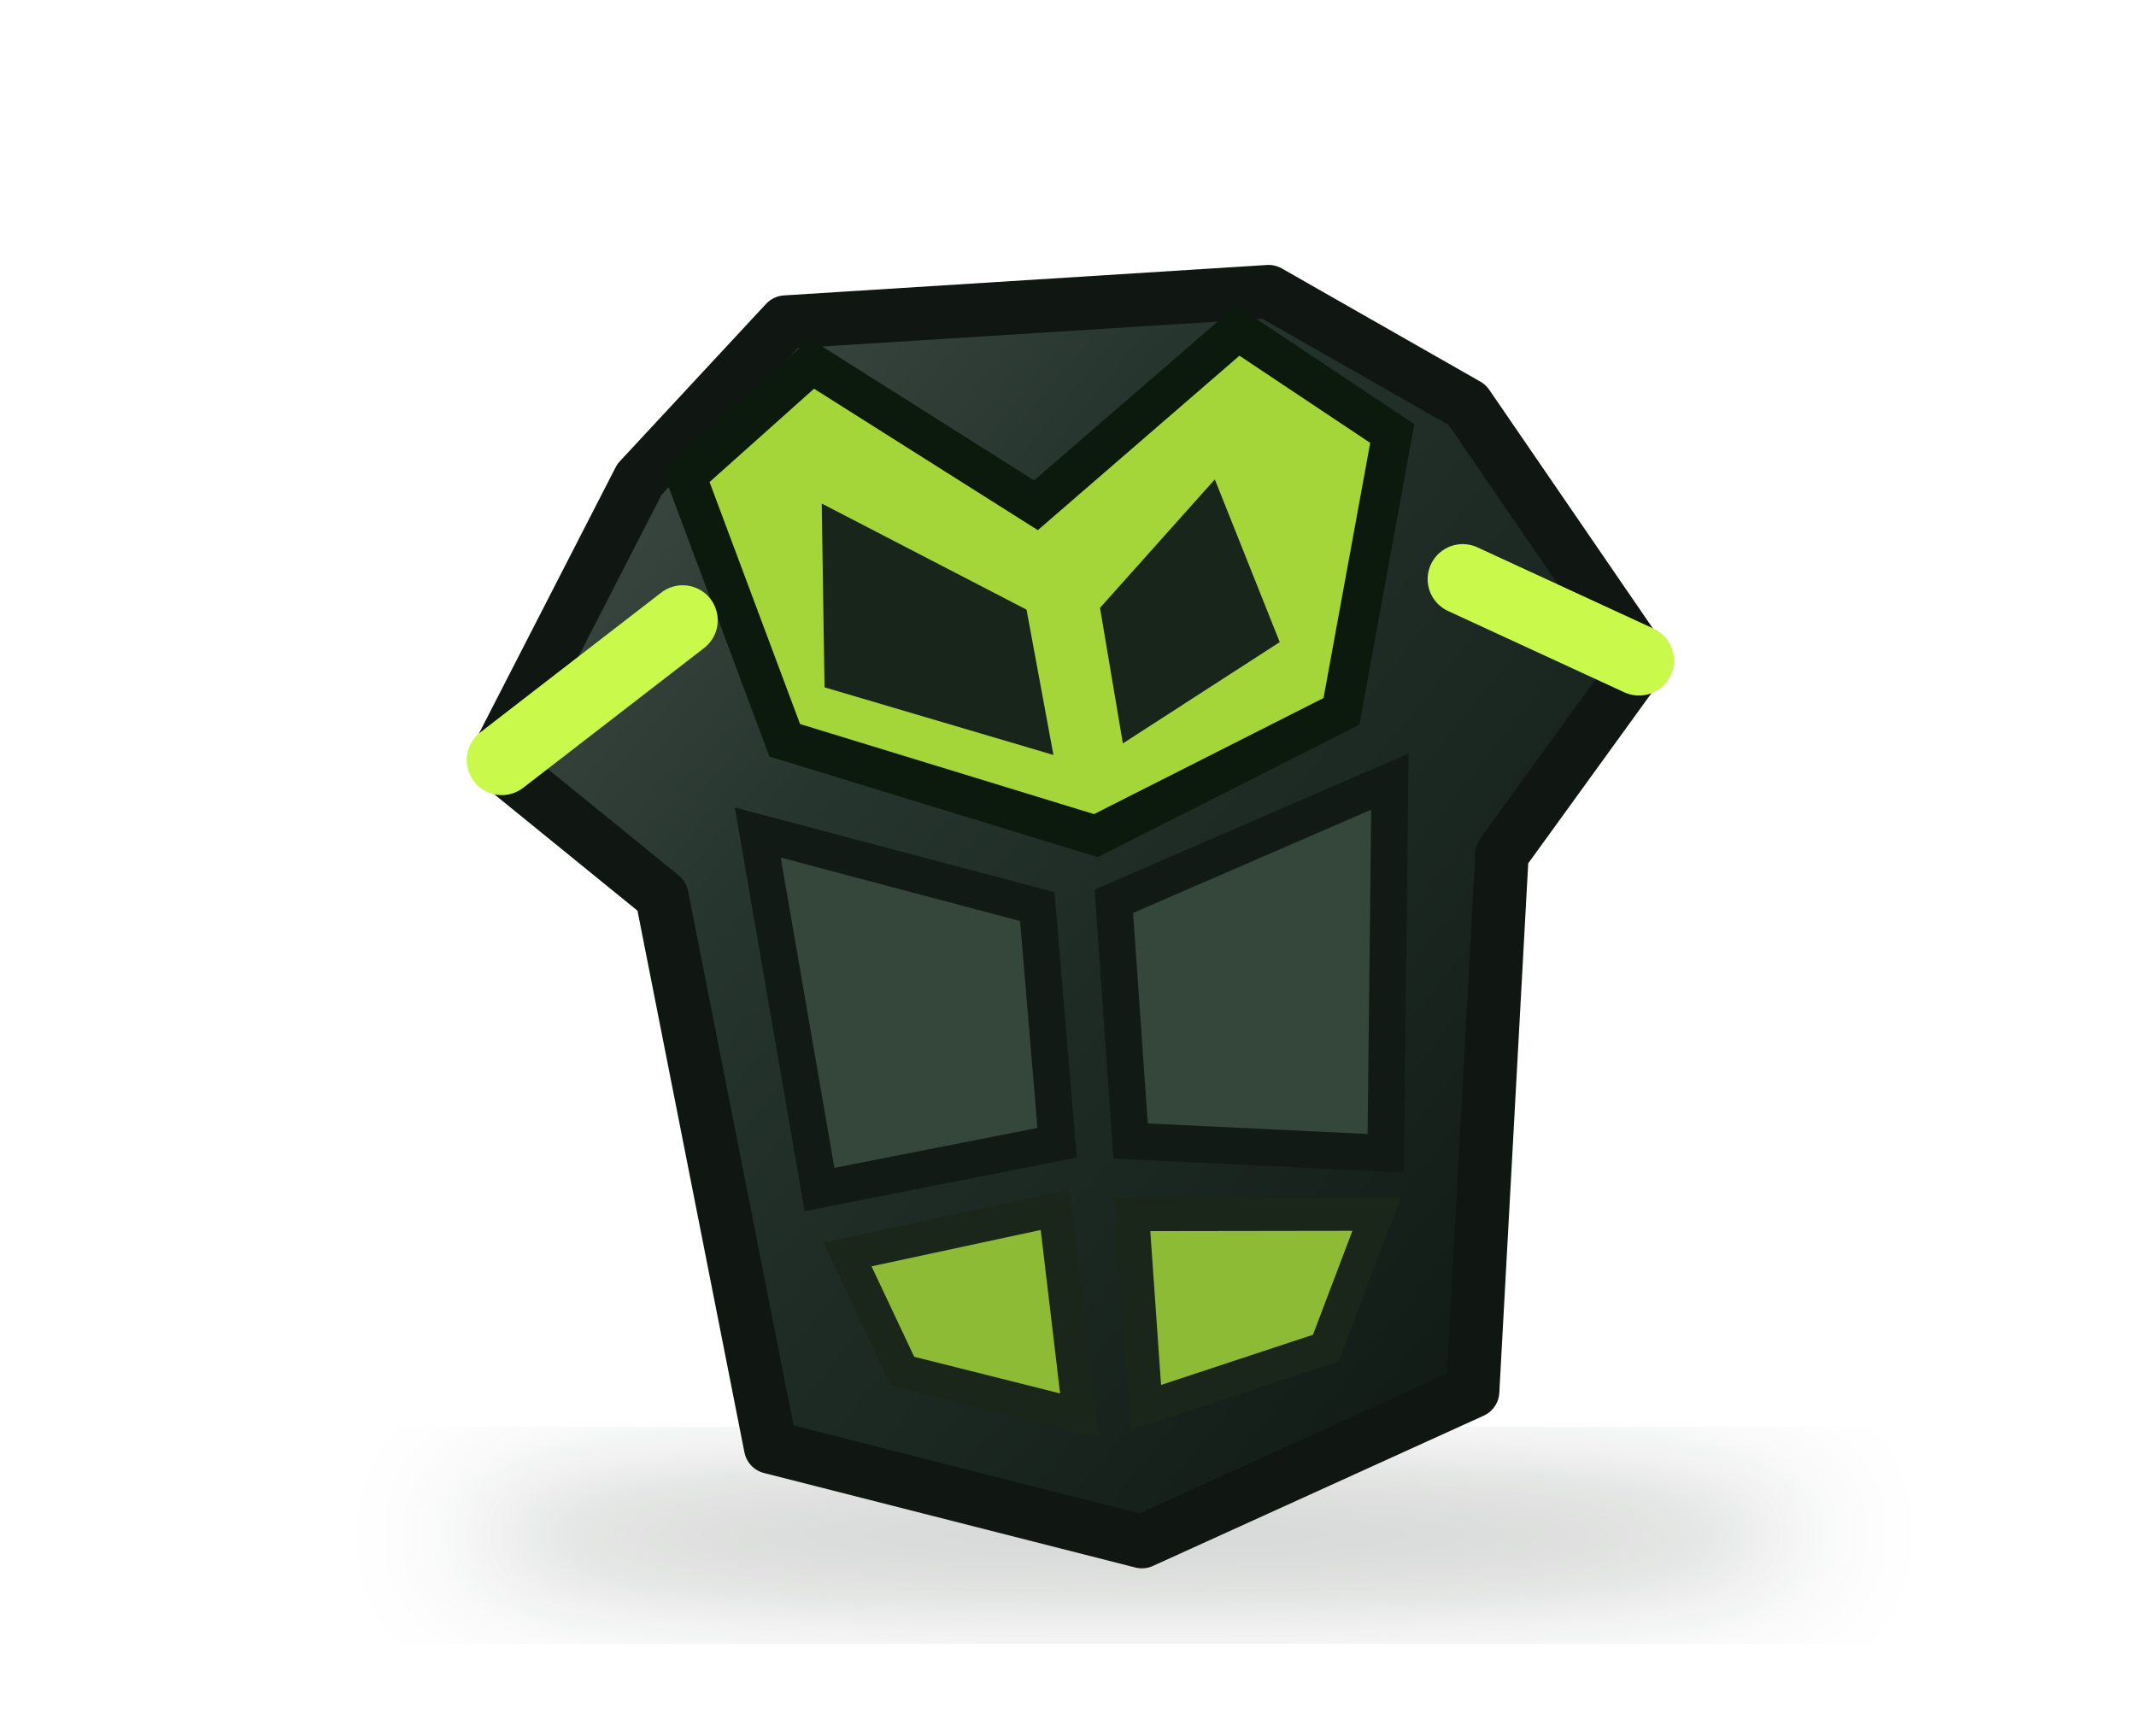
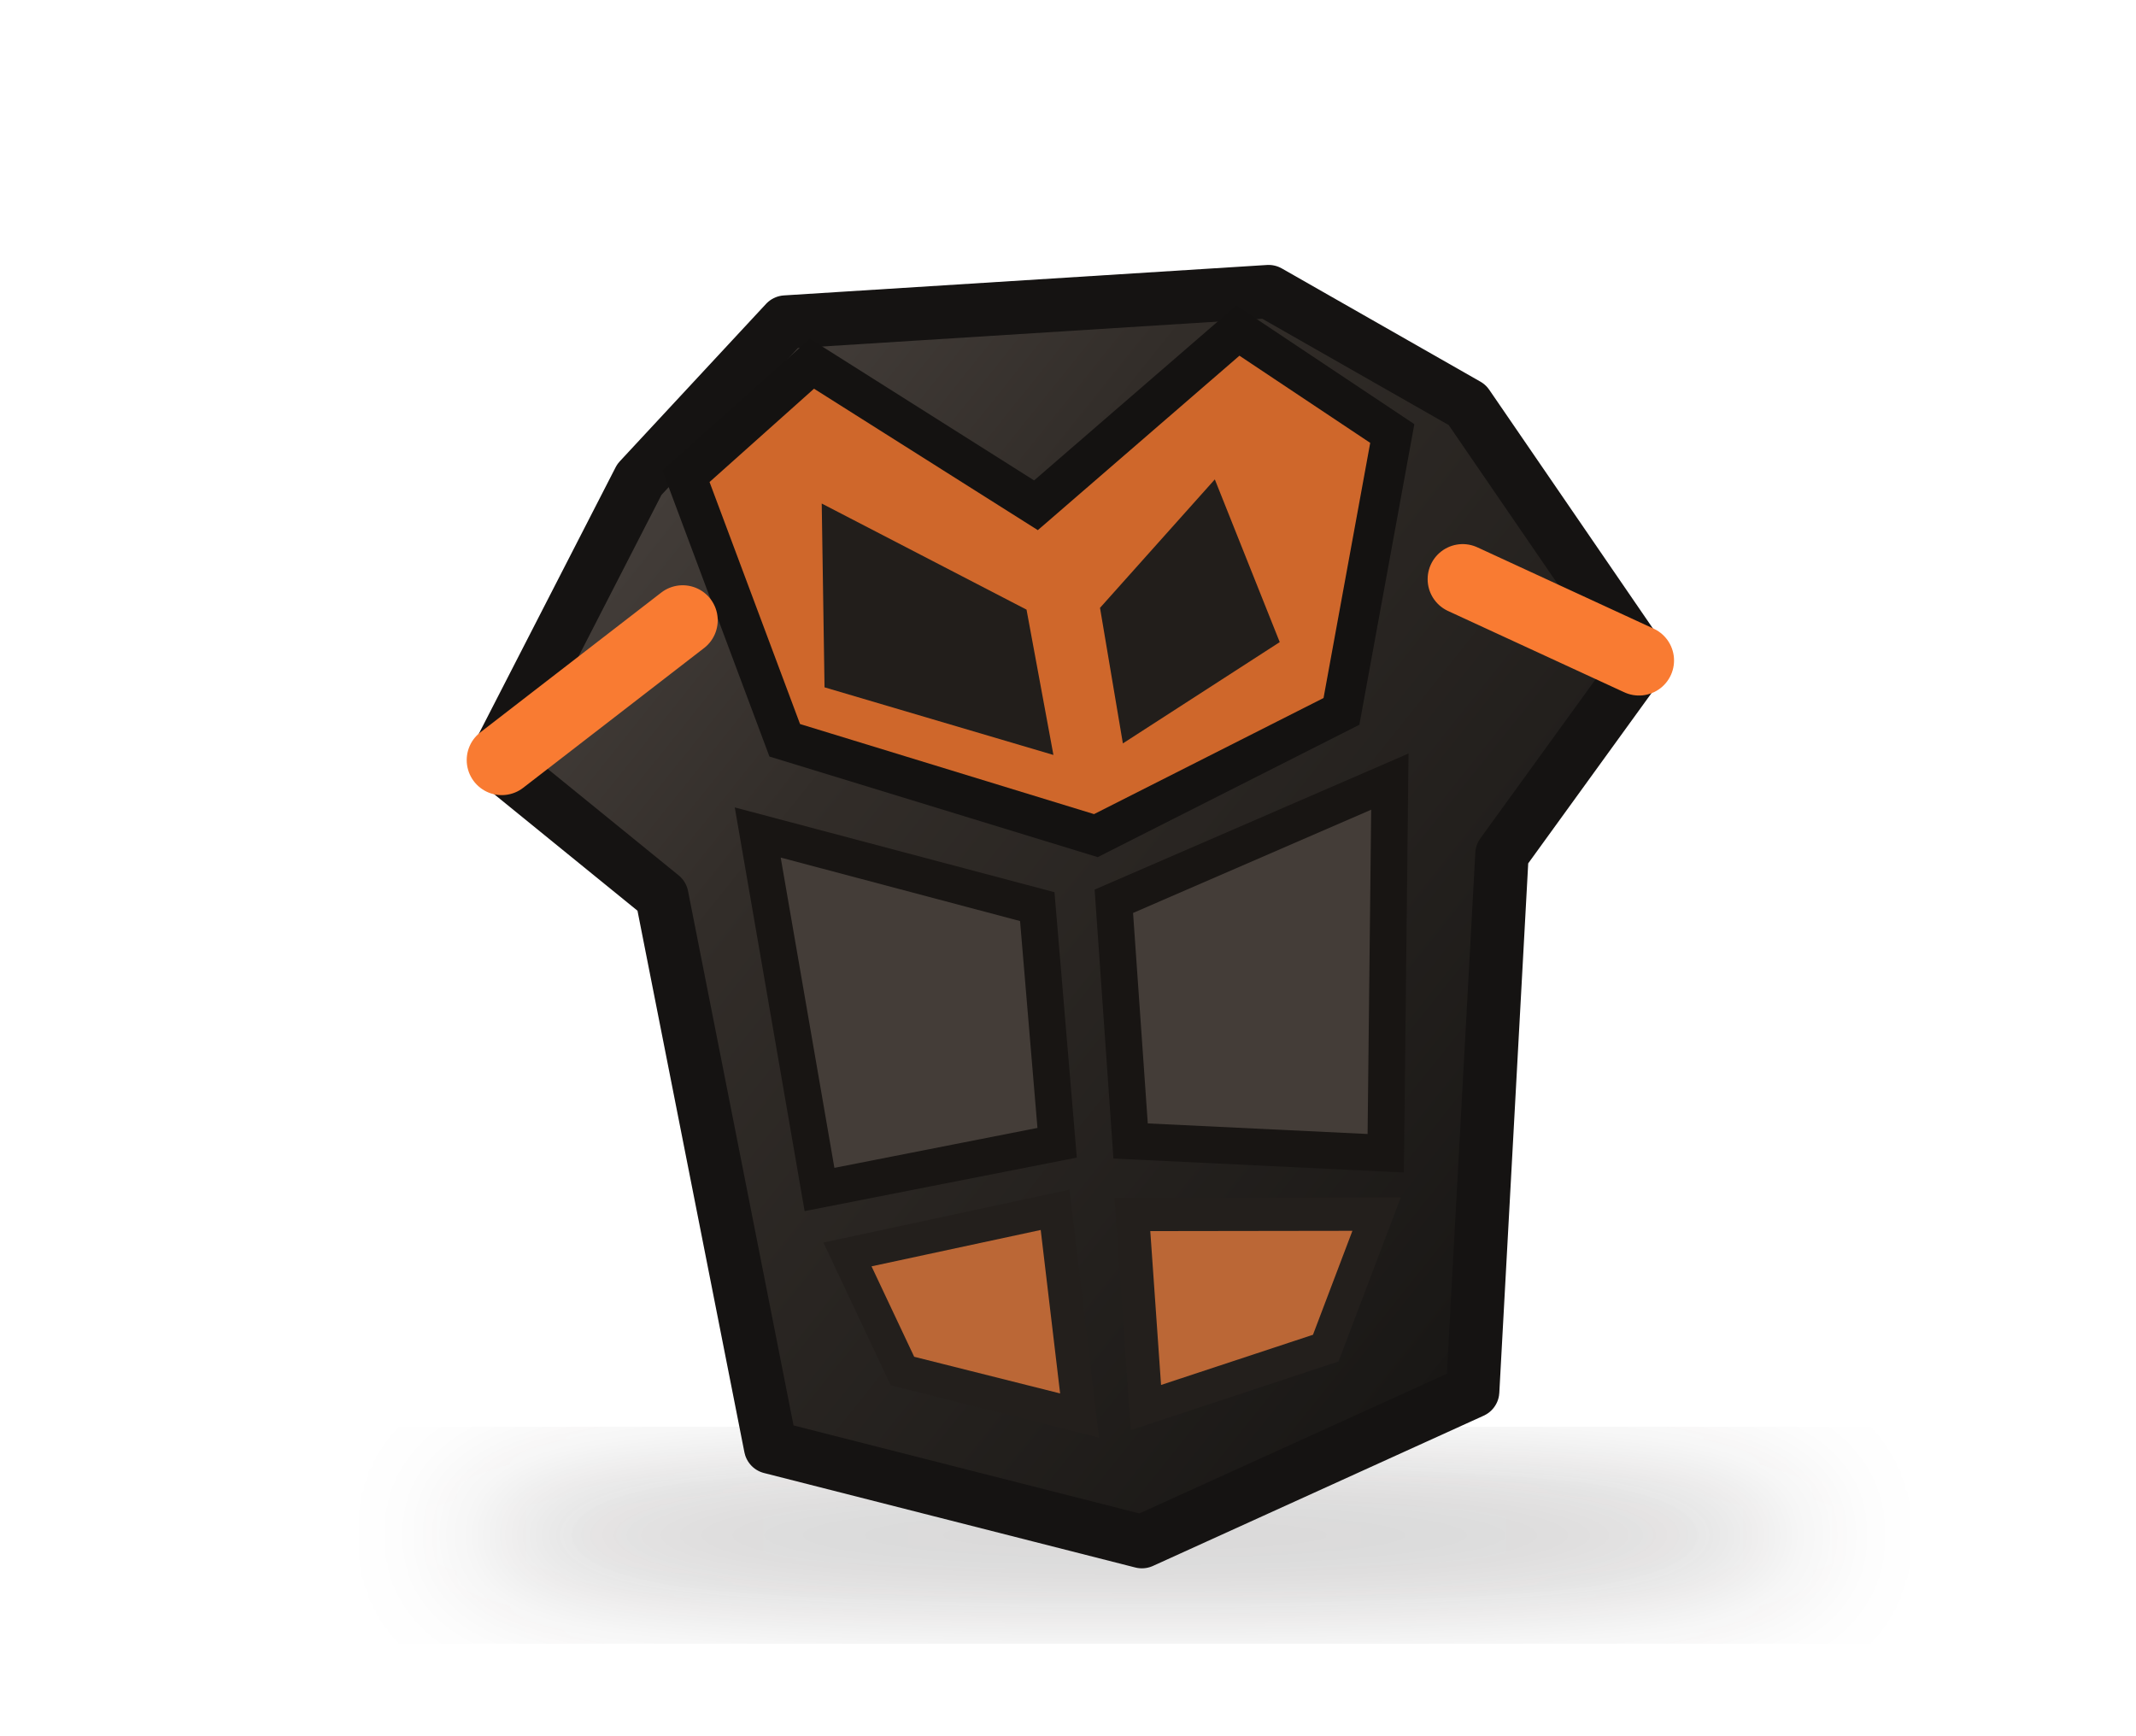
<svg xmlns="http://www.w3.org/2000/svg" viewBox="0 0 640 520" fill="none" role="img" aria-label="Motorcycle protective gear illustration">
  <defs>
    <linearGradient id="shell" x1="122" y1="95" x2="520" y2="462" gradientUnits="userSpaceOnUse">
-       <stop stop-color="#49544C" />
-       <stop offset=".34" stop-color="#26352E" />
-       <stop offset=".8" stop-color="#131D18" />
-       <stop offset="1" stop-color="#080D0A" />
+       <stop stop-color="#544D49" />
+       <stop offset=".34" stop-color="#322D29" />
+       <stop offset=".8" stop-color="#1A1816" />
+       <stop offset="1" stop-color="#0C0A09" />
    </linearGradient>
    <linearGradient id="hi" x1="180" y1="65" x2="450" y2="370" gradientUnits="userSpaceOnUse">
-       <stop stop-color="#F3FFB7" />
-       <stop offset=".45" stop-color="#CBFB4A" />
-       <stop offset="1" stop-color="#7EAC1C" />
+       <stop stop-color="#FFC694" />
+       <stop offset=".45" stop-color="#FA7B31" />
+       <stop offset="1" stop-color="#6E625A" />
    </linearGradient>
    <linearGradient id="visor" x1="190" y1="180" x2="435" y2="344" gradientUnits="userSpaceOnUse">
-       <stop stop-color="#DDEDF4" />
-       <stop offset=".32" stop-color="#6D9A9C" />
-       <stop offset=".7" stop-color="#233C42" />
-       <stop offset="1" stop-color="#0D2228" />
+       <stop stop-color="#EBD4C1" />
+       <stop offset=".32" stop-color="#918278" />
+       <stop offset=".7" stop-color="#38312D" />
+       <stop offset="1" stop-color="#1D1A18" />
    </linearGradient>
    <filter id="drop">
      <feGaussianBlur stdDeviation="18" />
    </filter>
  </defs>
-   <ellipse cx="340" cy="460" rx="203" ry="27" fill="#17261D" opacity=".19" filter="url(#drop)" />
+   <ellipse cx="340" cy="460" rx="203" ry="27" fill="#221E1B" opacity=".19" filter="url(#drop)" />
  <g transform="rotate(-4 320 260)">
-     <path d="M247 91L392 92L449 130L496 210L450 265L430 425L328 463L219 427L198 260L151 216L200 135Z" fill="url(#shell)" stroke="#101712" stroke-width="16" stroke-linejoin="round" />
-     <path d="M254 104L318 151L382 103L426 137L405 219L329 251L238 216L214 135Z" fill="#A5D639" stroke="#0C190D" stroke-width="12" />
-     <path d="M254 146L313 182L318 226L251 201Z" fill="#18251B" />
-     <path d="M372 147L335 183L339 224L388 197Z" fill="#18251B" />
-     <path d="M228 243L310 271L311 342L239 351Z" fill="#35473B" stroke="#111A14" stroke-width="11" />
-     <path d="M333 271L418 241L409 352L333 343Z" fill="#35473B" stroke="#111A14" stroke-width="11" />
-     <path d="M246 371L309 362L312 424L260 407Z" fill="#8EBB36" stroke="#1A2619" stroke-width="10" />
-     <path d="M332 365L405 370L387 409L332 423Z" fill="#8EBB36" stroke="#1A2619" stroke-width="10" />
-     <path d="M153 216L210 178M444 182L495 210" stroke="#C9FA4B" stroke-width="21" stroke-linecap="round" />
+     <path d="M247 91L392 92L449 130L496 210L450 265L430 425L328 463L219 427L198 260L151 216L200 135Z" fill="url(#shell)" stroke="#151312" stroke-width="16" stroke-linejoin="round" />
+     <path d="M254 104L318 151L382 103L426 137L405 219L329 251L238 216L214 135Z" fill="#CF672B" stroke="#141211" stroke-width="12" />
+     <path d="M254 146L313 182L318 226L251 201Z" fill="#221E1B" />
+     <path d="M372 147L335 183L339 224L388 197Z" fill="#221E1B" />
+     <path d="M228 243L310 271L311 342L239 351Z" fill="#443D38" stroke="#181513" stroke-width="11" />
+     <path d="M333 271L418 241L409 352L333 343Z" fill="#443D38" stroke="#181513" stroke-width="11" />
+     <path d="M246 371L309 362L312 424L260 407Z" fill="#BB6736" stroke="#231F1C" stroke-width="10" />
+     <path d="M332 365L405 370L387 409L332 423Z" fill="#BB6736" stroke="#231F1C" stroke-width="10" />
+     <path d="M153 216L210 178M444 182L495 210" stroke="#F97B32" stroke-width="21" stroke-linecap="round" />
  </g>
</svg>
